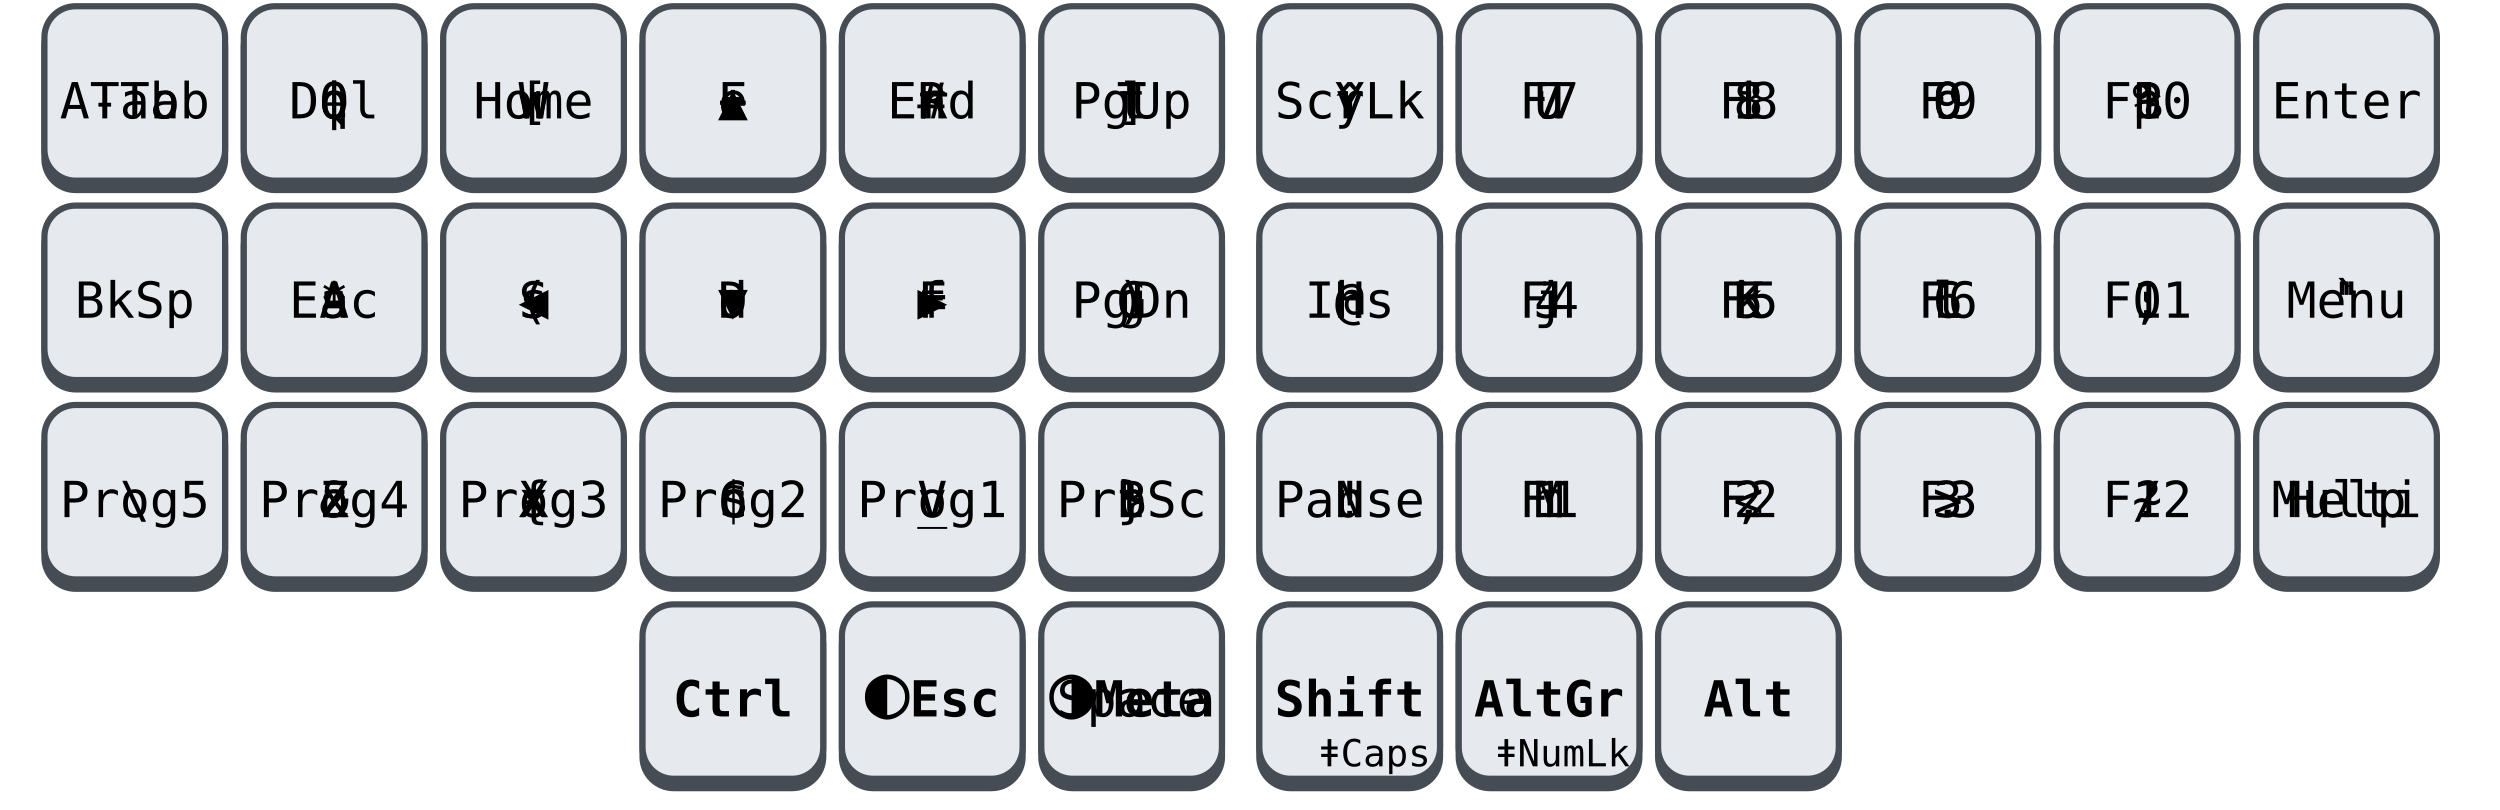
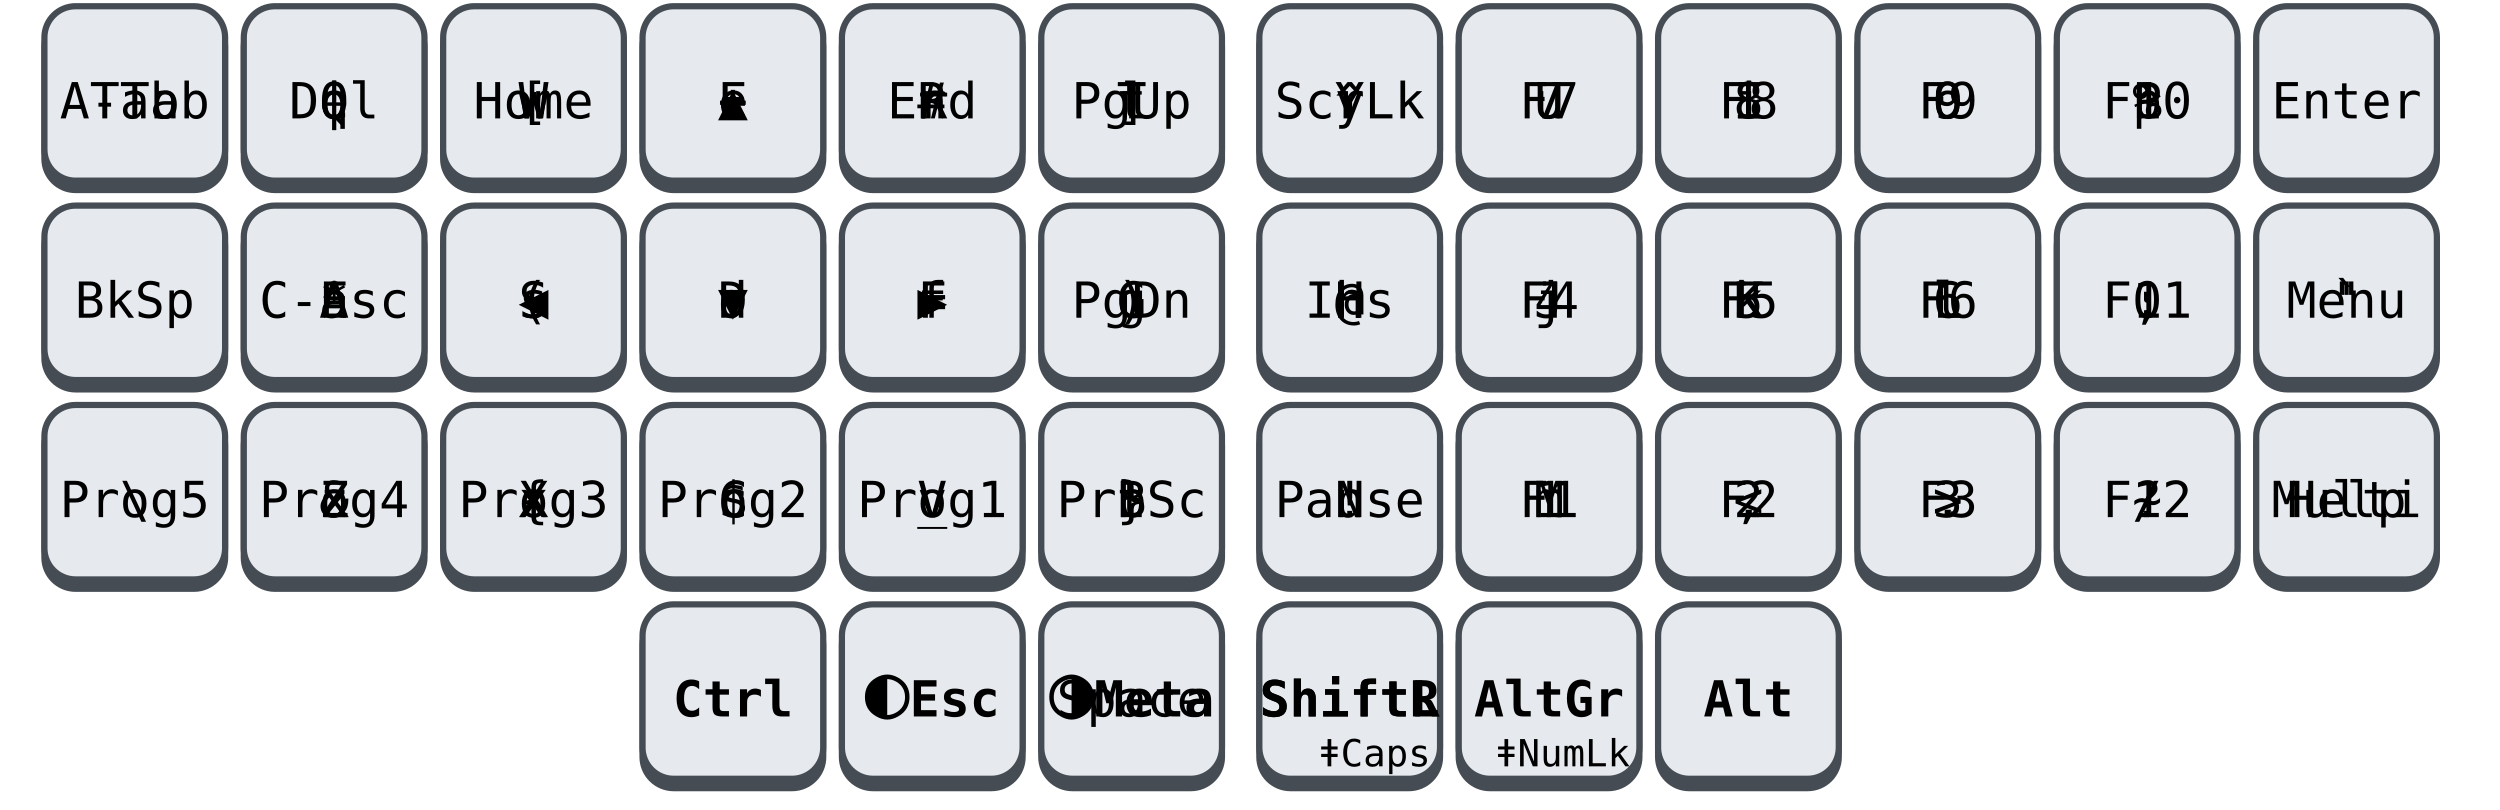
<svg xmlns="http://www.w3.org/2000/svg" width="784" height="254" version="1.1" viewBox="-1 -1 390 130">
  <defs>
    <style type="text/css">
text { font-size: 8px; text-anchor: middle; font-family: monospace; }
.mod { font-weight: bold; }
.dbl {
  font-size: 6px;
  transform: translate(13px, 8px);
  text-anchor: end;
}

.c0 { transform: translate(15px, 0); }
.c1 { transform: translate(47px, 0); }
.c2 { transform: translate(79px, 0); }
.c3 { transform: translate(111px, 0); }
.c4 { transform: translate(143px, 0); }
.c5 { transform: translate(175px, 0); }
.r0 { transform: translate(0, 18px); }
.r1 { transform: translate(0, 50px); }
.r2 { transform: translate(0, 82px); }
.r3 { transform: translate(0, 114px); }

/* 2-variant keys */
g.kb &gt; g &gt; g:has(&gt; :last-child:nth-child(2)) &gt; text:nth-child(1) {
  transform: translate(0, 4px);
}
g.kb &gt; g &gt; g:has(&gt; :last-child:nth-child(2)) &gt; text:nth-child(2) {
  font-size: 8px;
  transform: translate(0, -8px);
}

/* 4-variant keys */
g.kb &gt; g &gt; g:has(&gt; :last-child:nth-child(4)) &gt; text:nth-child(1) {
  font-size: 10px;
  transform: translate(0px, 4px);
  text-anchor: middle;
  opacity: 20%;
}
g.kb &gt; g &gt; g:has(&gt; :last-child:nth-child(4)) &gt; text:nth-child(2) {
  transform: translate(-5px, 4px);
  text-anchor: end;
  font-size: 12px;
}
g.kb &gt; g &gt; g:has(&gt; :last-child:nth-child(4)) &gt; text:nth-child(3) {
  font-size: 12px;
  fill: #004488;
  transform: translate(5px, 4px);
  text-anchor: start;
}
g.kb &gt; g &gt; g:has(&gt; :last-child:nth-child(4)) &gt; text:nth-child(4) {
  font-size: 8px;
  transform: translate(0, -9px);
  text-anchor: middle;
}

/* Color coding */
.shift,
g.kb &gt; g &gt; g:has(&gt; :last-child:nth-child(4)) &gt; text:nth-child(2) {
  fill: #225500;
}
.altgr,
g.kb &gt; g &gt; g:has(&gt; :last-child:nth-child(4)) &gt; text:nth-child(3) {
  fill: #004488;
}
.superfn,
g#right.kb &gt; g &gt; g:has(&gt; :last-child:nth-child(4)) &gt; text:nth-child(4),
g#right.kb &gt; g &gt; g:has(&gt; :last-child:nth-child(2)) &gt; text:nth-child(2) {
  fill: #800080 !important;
}
.navsuper,
g#left.kb &gt; g &gt; g:has(&gt; :last-child:nth-child(4)) &gt; text:nth-child(4),
g#left.kb &gt; g &gt; g:has(&gt; :last-child:nth-child(2)) &gt; text:nth-child(2) {
  fill: #801818;
}

</style>
    <g id="unit">
      <rect width="29" height="28" ry="5" x="0.5" y="1.5" fill="#454C54" stroke="#454C54" stroke-width="1px" />
      <rect width="29" height="28" ry="5" x="0.5" fill="#E6EAEF" stroke="#454C54" stroke-width="1px" />
    </g>
    <g id="6x1">
      <use href="#unit" x="0" y="0" />
      <use href="#unit" x="32" y="0" />
      <use href="#unit" x="64" y="0" />
      <use href="#unit" x="96" y="0" />
      <use href="#unit" x="128" y="0" />
      <use href="#unit" x="160" y="0" />
    </g>
    <g id="lhs">
      <use href="#6x1" x="0" y="0" />
      <use href="#6x1" x="0" y="32" />
      <use href="#6x1" x="0" y="64" />
      <use href="#unit" x="96" y="96" />
      <use href="#unit" x="128" y="96" />
      <use href="#unit" x="160" y="96" />
    </g>
    <g id="rhs">
      <use href="#6x1" x="0" y="0" />
      <use href="#6x1" x="0" y="32" />
      <use href="#6x1" x="0" y="64" />
      <use href="#unit" x="0" y="96" />
      <use href="#unit" x="32" y="96" />
      <use href="#unit" x="64" y="96" />
    </g>
  </defs>
  <g class="kb" id="left">
    <use href="#lhs" />
    <g class="r0">
      <g class="c0">
        <text>Tab</text>
        <text>A-Tab</text>
      </g>
      <g class="c1">
        <text>q</text>
        <text>Q</text>
        <text>|</text>
        <text>Del</text>
      </g>
      <g class="c2">
        <text>w</text>
        <text>W</text>
        <text>[</text>
        <text>Home</text>
      </g>
      <g class="key c3">
        <text>e</text>
        <text>E</text>
        <text>+</text>
        <text>▲</text>
      </g>
      <g class="c4">
        <text>r</text>
        <text>R</text>
        <text>#</text>
        <text>End</text>
      </g>
      <g class="c5">
        <text>t</text>
        <text>T</text>
        <text>]</text>
        <text>PgUp</text>
      </g>
    </g>
    <g class="r1">
      <text class="c0">BkSp</text>
      <g class="c1">
        <text>a</text>
        <text>A</text>
        <text>*</text>
-         <text>Esc</text>
+         <text>C-Esc</text>
      </g>
      <g class="c2">
        <text>s</text>
        <text>S</text>
        <text>(</text>
        <text>◀</text>
      </g>
      <g class="c3">
        <text>d</text>
        <text>D</text>
        <text>-</text>
        <text>▼</text>
      </g>
      <g class="c4">
        <text>f</text>
        <text>F</text>
        <text>=</text>
        <text>▶</text>
      </g>
      <g class="c5">
        <text>g</text>
        <text>G</text>
        <text>)</text>
        <text>PgDn</text>
      </g>
    </g>
    <g class="r2">
      <g class="c0">
        <text>\</text>
        <text>Prog5</text>
      </g>
      <g class="c1">
        <text>z</text>
        <text>Z</text>
        <text>&amp;</text>
        <text>Prog4</text>
      </g>
      <g class="c2">
        <text>x</text>
        <text>X</text>
        <text>{</text>
        <text>Prog3</text>
      </g>
      <g class="c3">
        <text>c</text>
        <text>C</text>
        <text>$</text>
        <text>Prog2</text>
      </g>
      <g class="c4">
        <text>v</text>
        <text>V</text>
        <text>_</text>
        <text>Prog1</text>
      </g>
      <g class="c5">
        <text>b</text>
        <text>B</text>
        <text>}</text>
        <text>PrtSc</text>
      </g>
    </g>
    <g class="r3">
      <text class="c3 mod">Ctrl</text>
      <text class="c4 mod navsuper">
        <tspan style="font-size: 1.5em">◐</tspan>Esc</text>
      <g class="c5">
        <text>Space</text>
        <text class="mod superfn">
          <tspan style="font-size: 1.5em;">◑</tspan>Meta</text>
      </g>
    </g>
  </g>
  <g class="kb" id="right" transform="translate(195, 0)">
    <use href="#rhs" />
    <g class="r0">
      <g class="c0">
        <text>y</text>
        <text>Y</text>
        <text>^</text>
        <text>ScrLk</text>
      </g>
      <g class="c1">
        <text>u</text>
        <text>U</text>
        <text>7</text>
        <text>F7</text>
      </g>
      <g class="c2">
        <text>i</text>
        <text>I</text>
        <text>8</text>
        <text>F8</text>
      </g>
      <g class="c3">
        <text>o</text>
        <text>O</text>
        <text>9</text>
        <text>F9</text>
      </g>
      <g class="c4">
        <text>p</text>
        <text>P</text>
        <text>%</text>
        <text>F10</text>
      </g>
      <text class="c5">Enter</text>
    </g>
    <g class="r1">
      <g class="c0">
        <text>h</text>
        <text>H</text>
        <text>@</text>
        <text>Ins</text>
      </g>
      <g class="c1">
        <text>j</text>
        <text>J</text>
        <text>4</text>
        <text>F4</text>
      </g>
      <g class="c2">
        <text>k</text>
        <text>K</text>
        <text>5</text>
        <text>F5</text>
      </g>
      <g class="c3">
        <text>l</text>
        <text>L</text>
        <text>6</text>
        <text>F6</text>
      </g>
      <g class="c4">
        <text>;</text>
        <text>:</text>
        <text>0</text>
        <text>F11</text>
      </g>
      <g class="c5">
        <text>'</text>
        <text>"</text>
        <text>`</text>
        <text>Menu</text>
      </g>
    </g>
    <g class="r2">
      <g class="c0">
        <text>n</text>
        <text>N</text>
        <text>!</text>
        <text>Pause</text>
      </g>
      <g class="c1">
        <text>m</text>
        <text>M</text>
        <text>1</text>
        <text>F1</text>
      </g>
      <g class="c2">
        <text>,</text>
        <text>&lt;</text>
        <text>2</text>
        <text>F2</text>
      </g>
      <g class="c3">
        <text>.</text>
        <text>&gt;</text>
        <text>3</text>
        <text>F3</text>
      </g>
      <g class="c4">
        <text>/</text>
        <text>?</text>
        <text>~</text>
        <text>F12</text>
      </g>
      <g class="c5">
        <text>Multi</text>
        <text>Help</text>
      </g>
    </g>
    <g class="r3">
-       <text class="c0 mod shift">Shift</text>
+       <g class="c0 mod shift">
+         <text>ShiftR</text>
+         <text>ShiftL</text>
+       </g>
      <text class="c1 mod altgr">AltGr</text>
      <text class="c2 mod">Alt</text>
    </g>
    <g class="r3">
      <g class="c0">
        <text class="dbl">ǂCaps</text>
      </g>
      <g class="c1">
        <text class="dbl">ǂNumLk</text>
      </g>
    </g>
  </g>
</svg>
